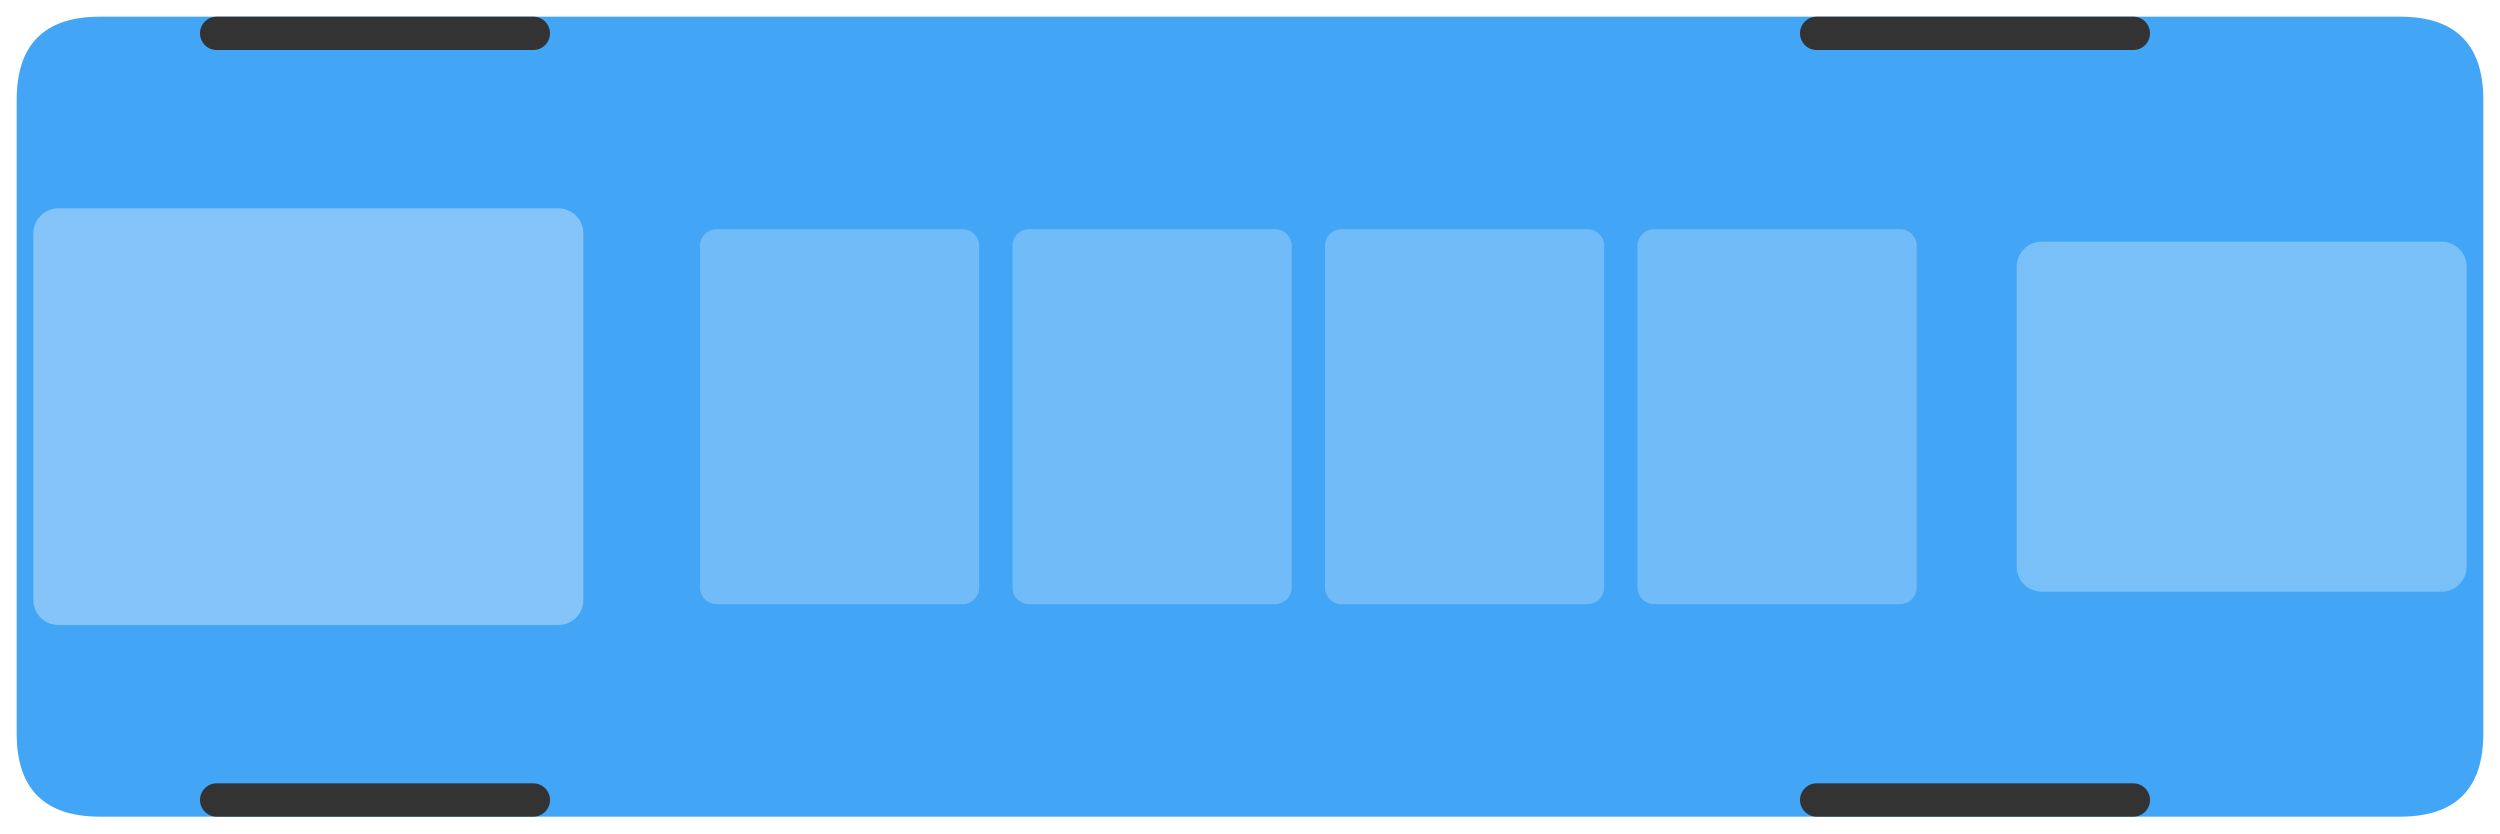
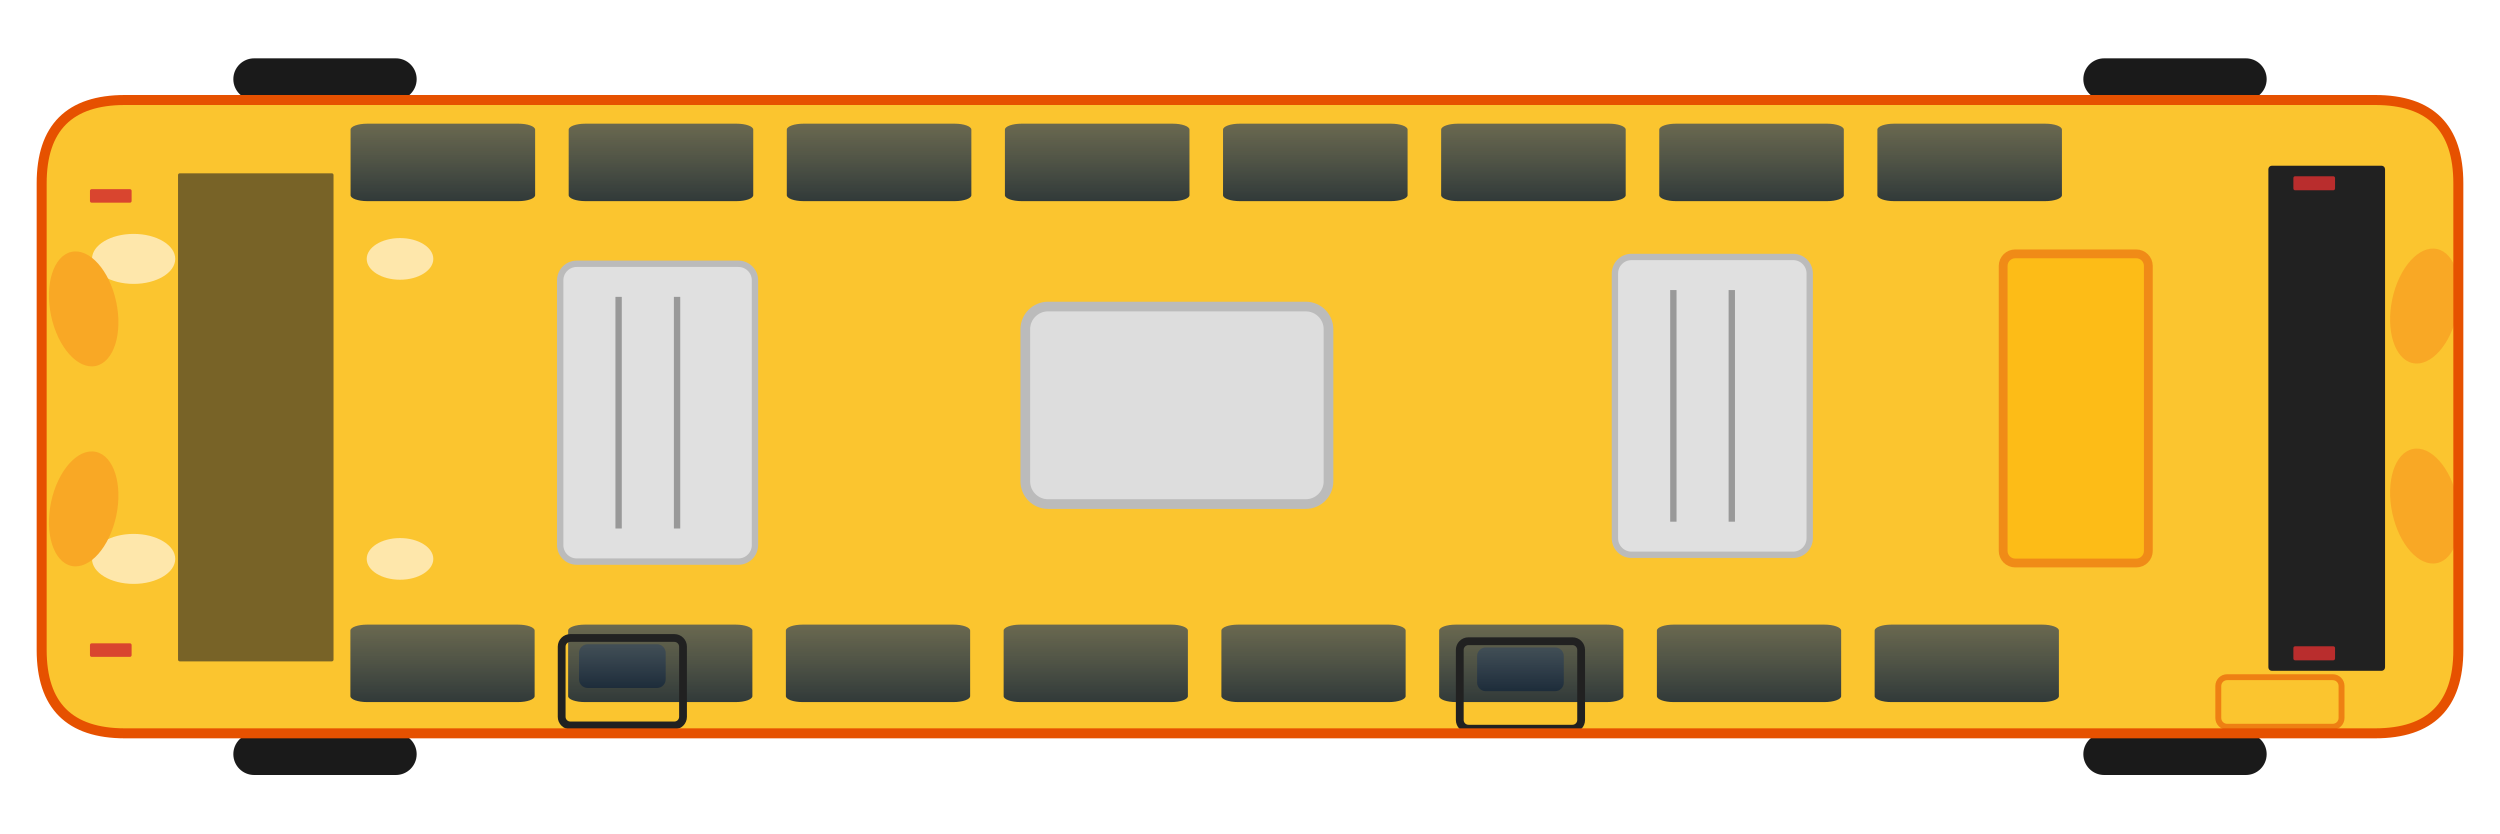
- <svg xmlns="http://www.w3.org/2000/svg" viewBox="0 0 300 100">
-   <path d="M 12,2 L 288,2 Q 298,2 298,12 L 298,88 Q 298,98 288,98 L 12,98 Q 2,98 2,88 L 2,12 Q 2,2 12,2 Z" fill="#42A5F5" />
-   <rect x="4" y="25.0" width="66.0" height="50.0" rx="3" fill="rgba(255,255,255,0.35)" />
-   <rect x="84" y="27.5" width="33.5" height="45.0" rx="2" fill="rgba(255,255,255,0.25)" />
-   <rect x="121.5" y="27.5" width="33.5" height="45.0" rx="2" fill="rgba(255,255,255,0.25)" />
-   <rect x="159.0" y="27.5" width="33.5" height="45.0" rx="2" fill="rgba(255,255,255,0.25)" />
-   <rect x="196.5" y="27.5" width="33.5" height="45.0" rx="2" fill="rgba(255,255,255,0.25)" />
-   <rect x="242.0" y="29.0" width="54.0" height="42.0" rx="3" fill="rgba(255,255,255,0.30)" />
-   <rect x="24.0" y="2" width="42" height="4" rx="2" fill="#333" />
-   <rect x="24.0" y="94" width="42" height="4" rx="2" fill="#333" />
-   <rect x="216.0" y="2" width="42" height="4" rx="2" fill="#333" />
-   <rect x="216.0" y="94" width="42" height="4" rx="2" fill="#333" />
+ <svg xmlns="http://www.w3.org/2000/svg" xmlns:xlink="http://www.w3.org/1999/xlink" viewBox="0 0 300 100" version="1.1" id="svg44">
+   <defs id="defs6">
+     <linearGradient id="yellowBus" x1="0%" y1="0%" x2="0%" y2="100%">
+       <stop offset="0%" style="stop-color:#FFEE58" id="stop1" />
+       <stop offset="30%" style="stop-color:#FDD835" id="stop2" />
+       <stop offset="70%" style="stop-color:#FBC02D" id="stop3" />
+       <stop offset="100%" style="stop-color:#F9A825" id="stop4" />
+     </linearGradient>
+     <linearGradient id="windowGlass" x1="0%" y1="0%" x2="0%" y2="100%">
+       <stop offset="0%" style="stop-color:#3A4A5A;stop-opacity:0.75" id="stop5" />
+       <stop offset="100%" style="stop-color:#1A2A3A;stop-opacity:0.9" id="stop6" />
+     </linearGradient>
+     <linearGradient xlink:href="#windowGlass" id="linearGradient45" x1="58.704" y1="20.237" x2="58.704" y2="44.154" gradientTransform="scale(0.9198662,1.087115)" gradientUnits="userSpaceOnUse" />
+     <linearGradient xlink:href="#windowGlass" id="linearGradient46" x1="86.969" y1="20.237" x2="86.969" y2="44.154" gradientTransform="scale(0.9198662,1.087115)" gradientUnits="userSpaceOnUse" />
+     <linearGradient xlink:href="#windowGlass" id="linearGradient47" x1="115.234" y1="20.237" x2="115.234" y2="44.154" gradientTransform="scale(0.9198662,1.087115)" gradientUnits="userSpaceOnUse" />
+     <linearGradient xlink:href="#windowGlass" id="linearGradient48" x1="143.499" y1="20.237" x2="143.499" y2="44.154" gradientTransform="scale(0.9198662,1.087115)" gradientUnits="userSpaceOnUse" />
+     <linearGradient xlink:href="#windowGlass" id="linearGradient49" x1="171.764" y1="20.237" x2="171.764" y2="44.154" gradientTransform="scale(0.9198662,1.087115)" gradientUnits="userSpaceOnUse" />
+     <linearGradient xlink:href="#windowGlass" id="linearGradient50" x1="200.029" y1="20.237" x2="200.029" y2="44.154" gradientTransform="scale(0.9198662,1.087115)" gradientUnits="userSpaceOnUse" />
+     <linearGradient xlink:href="#windowGlass" id="linearGradient51" x1="228.294" y1="20.237" x2="228.294" y2="44.154" gradientTransform="scale(0.9198662,1.087115)" gradientUnits="userSpaceOnUse" />
+     <linearGradient xlink:href="#windowGlass" id="linearGradient52" x1="256.559" y1="20.237" x2="256.559" y2="44.154" gradientTransform="scale(0.9198662,1.087115)" gradientUnits="userSpaceOnUse" />
+     <linearGradient xlink:href="#windowGlass" id="linearGradient53" x1="19.278" y1="61.624" x2="19.278" y2="134.453" gradientTransform="scale(2.801099,0.3570028)" gradientUnits="userSpaceOnUse" />
+     <linearGradient xlink:href="#windowGlass" id="linearGradient58" x1="203.513" y1="45.638" x2="203.513" y2="57.47" gradientTransform="matrix(0.8791631,0,0,0.4435021,-1.667903,57.45455)" gradientUnits="userSpaceOnUse" />
+     <linearGradient xlink:href="#windowGlass" id="linearGradient59" gradientUnits="userSpaceOnUse" gradientTransform="matrix(0.8791631,0,0,0.4435021,-109.4406,57.06819)" x1="203.513" y1="45.638" x2="203.513" y2="57.47" />
+     <linearGradient xlink:href="#windowGlass" id="linearGradient53-2" x1="19.278" y1="61.624" x2="19.278" y2="134.453" gradientTransform="scale(2.801099,0.3570028)" gradientUnits="userSpaceOnUse" />
+     <linearGradient xlink:href="#windowGlass" id="linearGradient45-3" x1="58.704" y1="20.237" x2="58.704" y2="44.154" gradientTransform="scale(0.9198662,1.087115)" gradientUnits="userSpaceOnUse" />
+     <linearGradient xlink:href="#windowGlass" id="linearGradient46-5" x1="86.969" y1="20.237" x2="86.969" y2="44.154" gradientTransform="scale(0.9198662,1.087115)" gradientUnits="userSpaceOnUse" />
+     <linearGradient xlink:href="#windowGlass" id="linearGradient47-7" x1="115.234" y1="20.237" x2="115.234" y2="44.154" gradientTransform="scale(0.9198662,1.087115)" gradientUnits="userSpaceOnUse" />
+     <linearGradient xlink:href="#windowGlass" id="linearGradient48-3" x1="143.499" y1="20.237" x2="143.499" y2="44.154" gradientTransform="scale(0.9198662,1.087115)" gradientUnits="userSpaceOnUse" />
+     <linearGradient xlink:href="#windowGlass" id="linearGradient49-7" x1="171.764" y1="20.237" x2="171.764" y2="44.154" gradientTransform="scale(0.9198662,1.087115)" gradientUnits="userSpaceOnUse" />
+     <linearGradient xlink:href="#windowGlass" id="linearGradient50-9" x1="200.029" y1="20.237" x2="200.029" y2="44.154" gradientTransform="scale(0.9198662,1.087115)" gradientUnits="userSpaceOnUse" />
+     <linearGradient xlink:href="#windowGlass" id="linearGradient51-0" x1="228.294" y1="20.237" x2="228.294" y2="44.154" gradientTransform="scale(0.9198662,1.087115)" gradientUnits="userSpaceOnUse" />
+     <linearGradient xlink:href="#windowGlass" id="linearGradient52-2" x1="256.559" y1="20.237" x2="256.559" y2="44.154" gradientTransform="scale(0.9198662,1.087115)" gradientUnits="userSpaceOnUse" />
+   </defs>
+   <path d="M 14.659,11.659 H 284.659 q 10,0 10,10 v 56 q 0,10 -10,10 H 14.659 q -10,0 -10,-10 v -56 q 0,-10 10,-10 z" fill="url(#yellowBus)" id="path6" style="fill:#fbc52f;fill-opacity:1" />
+   <rect x="-80.5" y="272.205" width="60.614" height="14" rx="0.421" fill="#212121" id="rect6" transform="rotate(-90)" style="stroke-width:0.459" />
+   <rect x="-79.364" y="21.364" width="58.568" height="18.659" rx="0.203" fill="#212121" opacity="0.6" id="rect7" transform="rotate(-90)" style="stroke-width:0.974" />
+   <ellipse cx="16.035" cy="31.068" rx="4.995" ry="3" fill="#fff5e0" opacity="0.7" id="ellipse7" style="stroke-width:0.999" />
+   <ellipse cx="48.002" cy="31.068" rx="3.996" ry="2.5" fill="#fff5e0" opacity="0.7" id="ellipse8" style="stroke-width:0.999" />
+   <ellipse cx="16.035" cy="67.068" rx="4.995" ry="3" fill="#fff5e0" opacity="0.7" id="ellipse9" style="stroke-width:0.999" />
+   <ellipse cx="48.002" cy="67.068" rx="3.996" ry="2.5" fill="#fff5e0" opacity="0.7" id="ellipse10" style="stroke-width:0.999" />
+   <g fill="url(#windowGlass)" id="g17" style="fill:url(#linearGradient53)" transform="matrix(1.006684,0,0,0.3575175,-12.29278,6.975524)">
+     <rect x="54" y="22" width="22" height="26" rx="2" id="rect10" style="fill:url(#linearGradient45)" />
+     <rect x="80" y="22" width="22" height="26" rx="2" id="rect11" style="fill:url(#linearGradient46)" />
+     <rect x="106" y="22" width="22" height="26" rx="2" id="rect12" style="fill:url(#linearGradient47)" />
+     <rect x="132" y="22" width="22" height="26" rx="2" id="rect13" style="fill:url(#linearGradient48)" />
+     <rect x="158" y="22" width="22" height="26" rx="2" id="rect14" style="fill:url(#linearGradient49)" />
+     <rect x="184" y="22" width="22" height="26" rx="2" id="rect15" style="fill:url(#linearGradient50)" />
+     <rect x="210" y="22" width="22" height="26" rx="2" id="rect16" style="fill:url(#linearGradient51)" />
+     <rect x="236" y="22" width="22" height="26" rx="2" id="rect17" style="fill:url(#linearGradient52)" />
+   </g>
+   <g fill="url(#windowGlass)" id="g17-9" style="fill:url(#linearGradient53-2)" transform="matrix(1.005013,0,0,0.3575175,-12.22526,67.08916)">
+     <rect x="54" y="22" width="22" height="26" rx="2" id="rect10-9" style="fill:url(#linearGradient45-3)" />
+     <rect x="80" y="22" width="22" height="26" rx="2" id="rect11-7" style="fill:url(#linearGradient46-5)" />
+     <rect x="106" y="22" width="22" height="26" rx="2" id="rect12-0" style="fill:url(#linearGradient47-7)" />
+     <rect x="132" y="22" width="22" height="26" rx="2" id="rect13-3" style="fill:url(#linearGradient48-3)" />
+     <rect x="158" y="22" width="22" height="26" rx="2" id="rect14-9" style="fill:url(#linearGradient49-7)" />
+     <rect x="184" y="22" width="22" height="26" rx="2" id="rect15-8" style="fill:url(#linearGradient50-9)" />
+     <rect x="210" y="22" width="22" height="26" rx="2" id="rect16-6" style="fill:url(#linearGradient51-0)" />
+     <rect x="236" y="22" width="22" height="26" rx="2" id="rect17-5" style="fill:url(#linearGradient52-2)" />
+   </g>
+   <rect x="-67.392" y="67.222" width="35.738" height="23.375" rx="1.985" fill="#e0e0e0" stroke="#bbbbbb" stroke-width="0.762" id="rect24" transform="rotate(-90)" />
+   <line x1="74.234" y1="63.421" x2="74.234" y2="35.624" stroke="#999999" stroke-width="0.762" id="line25" />
+   <line x1="81.247" y1="63.421" x2="81.247" y2="35.624" stroke="#999999" stroke-width="0.762" id="line26" />
+   <rect x="-66.574" y="193.79" width="35.738" height="23.375" rx="1.985" fill="#e0e0e0" stroke="#bbbbbb" stroke-width="0.762" id="rect24-6" transform="rotate(-90)" />
+   <line x1="200.802" y1="62.603" x2="200.802" y2="34.806" stroke="#999999" stroke-width="0.762" id="line25-0" />
+   <line x1="207.815" y1="62.603" x2="207.815" y2="34.806" stroke="#999999" stroke-width="0.762" id="line26-3" />
+   <rect x="123.035" y="36.785" width="36.385" height="23.703" rx="2.729" fill="#dddddd" stroke="#bbbbbb" stroke-width="1.161" id="rect28-6" />
+   <rect x="240.379" y="30.462" width="17.422" height="37.099" rx="1.452" fill="#ffb300" opacity="0.5" stroke="#e65100" stroke-width="1.059" id="rect29" />
+   <rect x="175.173" y="76.946" width="14.563" height="10.495" rx="1.04" fill="none" stroke="#212121" stroke-width="0.937" id="rect32" />
+   <rect x="177.253" y="77.695" width="10.402" height="5.248" rx="1.04" fill="url(#windowGlass)" id="rect33" style="fill:url(#linearGradient58);stroke-width:0.624" />
+   <rect x="67.4" y="76.559" width="14.563" height="10.495" rx="1.04" fill="none" stroke="#212121" stroke-width="0.937" id="rect32-8" />
+   <rect x="69.481" y="77.309" width="10.402" height="5.248" rx="1.04" fill="url(#windowGlass)" id="rect33-0" style="fill:url(#linearGradient59);stroke-width:0.624" />
+   <rect x="266.196" y="81.264" width="14.789" height="5.948" rx="1.056" fill="none" stroke="#e65100" stroke-width="0.711" opacity="0.6" id="rect34" />
+   <ellipse cx="2.123" cy="38.346" rx="3.996" ry="7" fill="#f9a825" transform="matrix(0.9781039,-0.2081172,0.2077063,0.9781912,0,0)" id="ellipse34" style="stroke-width:0.999" />
+   <ellipse cx="292.264" cy="-24.635" rx="3.996" ry="7" fill="#f9a825" transform="matrix(0.9781039,0.2081172,-0.2077063,0.9781912,0,0)" id="ellipse35" style="stroke-width:0.999" />
+   <ellipse cx="22.506" cy="57.641" rx="3.996" ry="7" fill="#f9a825" transform="matrix(0.9781039,0.2081172,-0.2077063,0.9781912,0,0)" id="ellipse36" style="stroke-width:0.999" />
+   <ellipse cx="272.022" cy="119.956" rx="3.996" ry="7" fill="#f9a825" transform="matrix(0.9781039,-0.2081172,0.2077063,0.9781912,0,0)" id="ellipse37" style="stroke-width:0.999" />
+   <rect x="-22.833" y="275.205" width="1.684" height="5" rx="0.21" fill="#d32f2f" opacity="0.85" id="rect37" transform="rotate(-90)" style="stroke-width:0.459" />
+   <rect x="-79.237" y="275.205" width="1.684" height="5" rx="0.21" fill="#d32f2f" opacity="0.85" id="rect38" transform="rotate(-90)" style="stroke-width:0.459" />
+   <rect x="-24.324" y="10.795" width="1.627" height="5" rx="0.203" fill="#d32f2f" opacity="0.85" id="rect39" transform="rotate(-90)" style="stroke-width:0.451" />
+   <rect x="-78.825" y="10.795" width="1.627" height="5" rx="0.203" fill="#d32f2f" opacity="0.85" id="rect40" transform="rotate(-90)" style="stroke-width:0.451" />
+   <rect x="28" y="7" width="22" height="5" rx="2.5" fill="#1A1A1A" id="rect41" />
+   <rect x="250" y="7" width="22" height="5" rx="2.5" fill="#1A1A1A" id="rect42" />
+   <rect x="28" y="88" width="22" height="5" rx="2.5" fill="#1A1A1A" id="rect43" />
+   <rect x="250" y="88" width="22" height="5" rx="2.5" fill="#1A1A1A" id="rect44" />
+   <path d="M 15,12 L 285,12 Q 295,12 295,22 L 295,78 Q 295,88 285,88 L 15,88 Q 5,88 5,78 L 5,22 Q 5,12 15,12 Z" fill="none" stroke="#E65100" stroke-width="1.2" id="path44" />
</svg>
